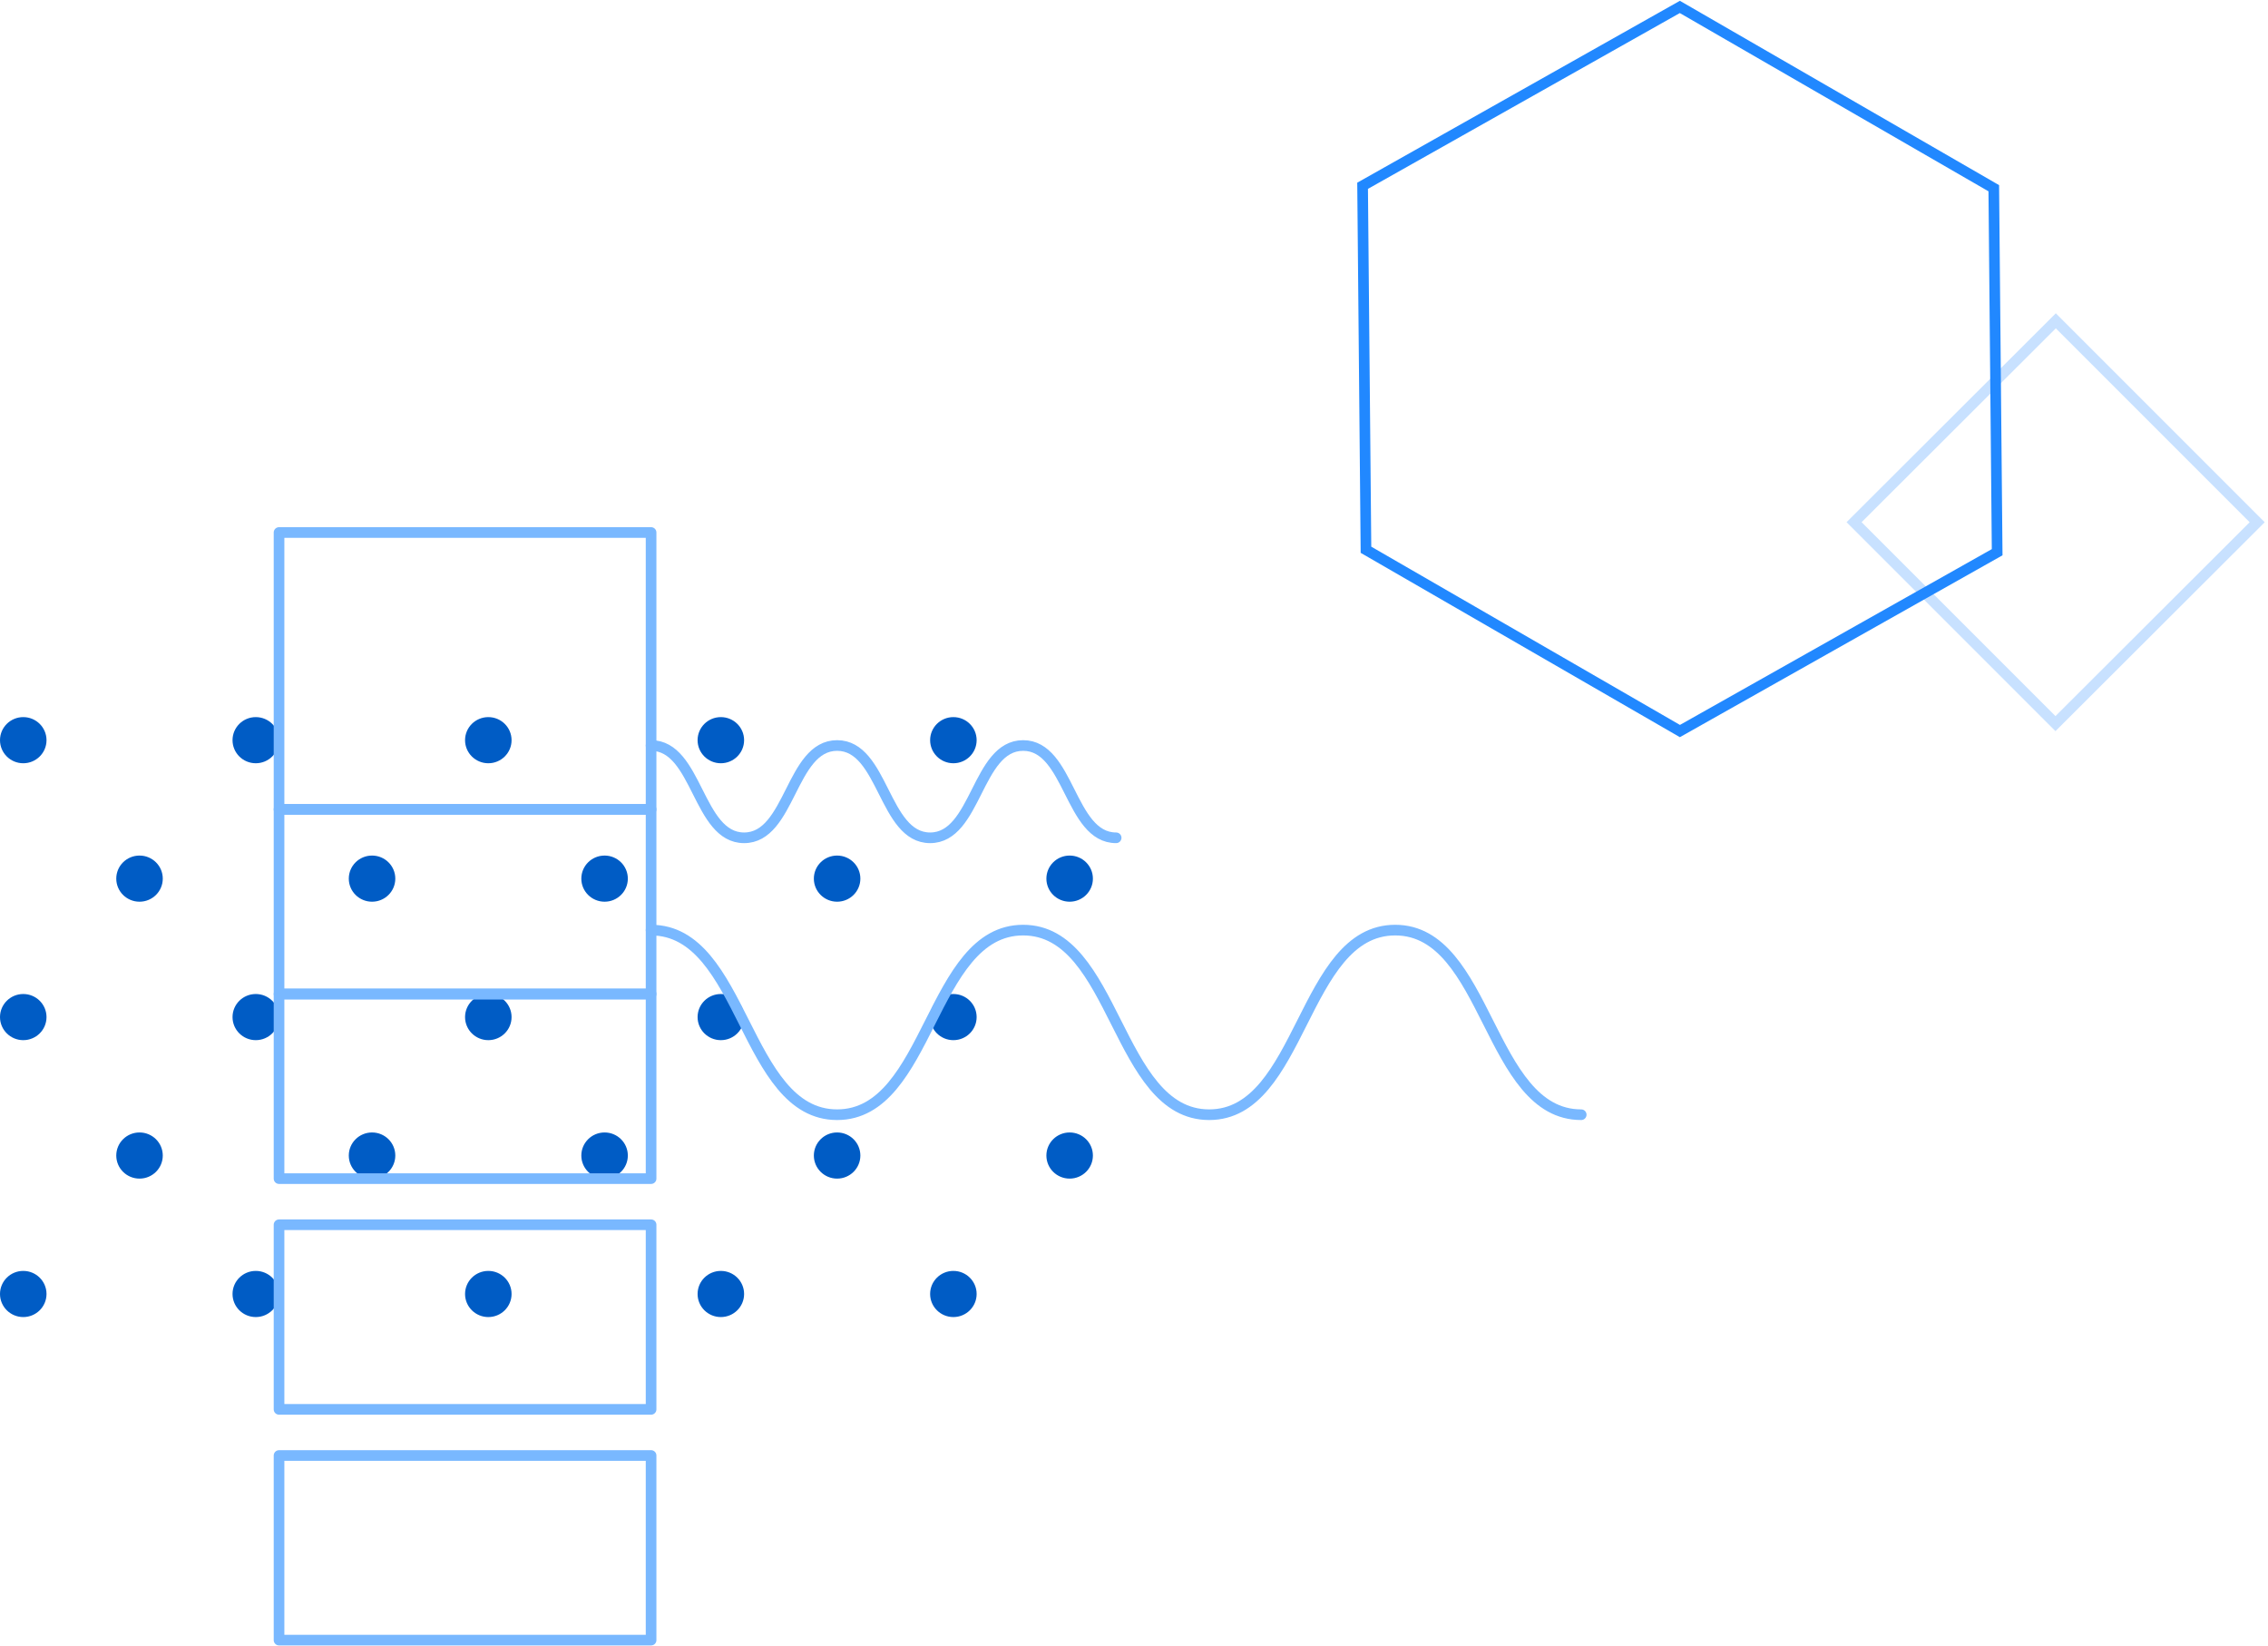
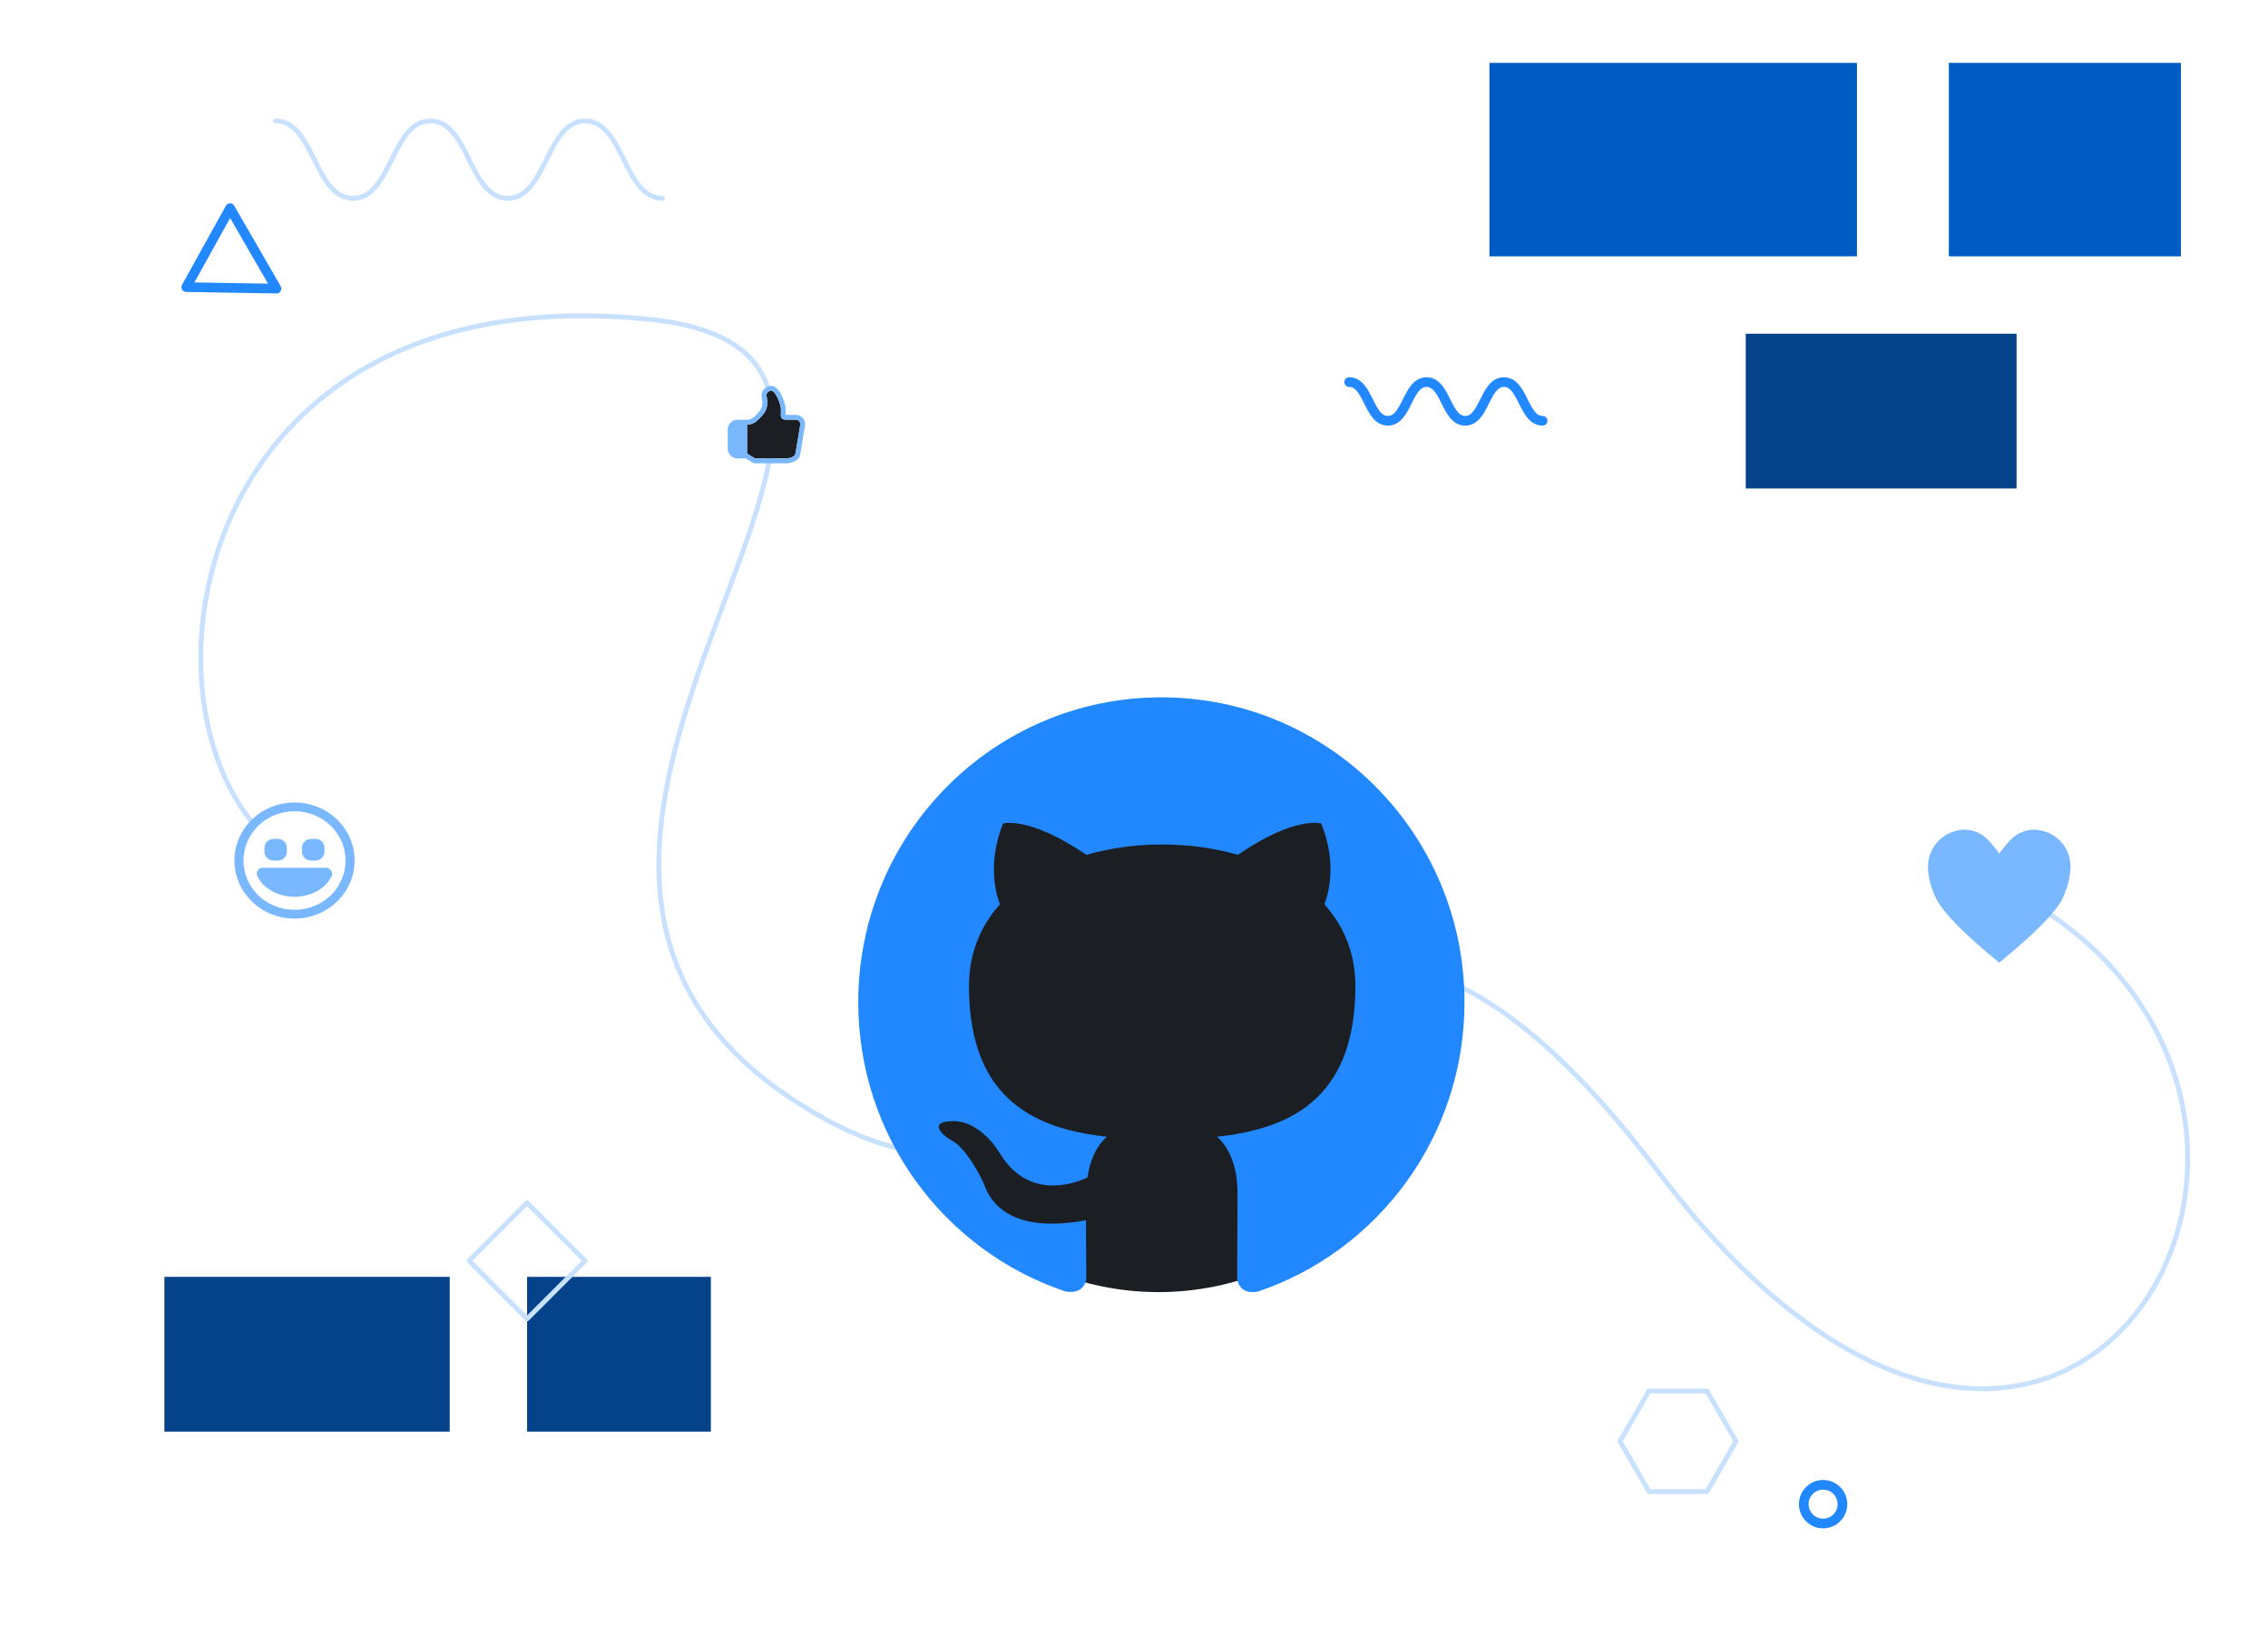
- <svg xmlns="http://www.w3.org/2000/svg" viewBox="0 0 426 309" fill="none">
-   <path d="M423.97 98.073L386.144 60.247L348.252 98.064L386.078 135.89L423.97 98.073Z" stroke="#C8E1FF" stroke-width="2" stroke-miterlimit="10" />
-   <path fill-rule="evenodd" clip-rule="evenodd" d="M315.533 0.151L375.489 34.767L376.133 104.282L315.532 138.436L255.576 103.821L254.932 34.306L315.533 0.151ZM315.52 2.453L256.944 35.468L257.566 102.66L315.545 136.134L374.122 103.12L373.499 35.928L315.52 2.453Z" fill="#2188FF" />
-   <ellipse cx="4.368" cy="139" rx="4.368" ry="4.333" fill="#005CC5" />
-   <ellipse cx="48.044" cy="139" rx="4.368" ry="4.333" fill="#005CC5" />
-   <ellipse cx="91.72" cy="139" rx="4.368" ry="4.333" fill="#005CC5" />
-   <ellipse cx="135.397" cy="139" rx="4.368" ry="4.333" fill="#005CC5" />
-   <ellipse cx="179.074" cy="139" rx="4.368" ry="4.333" fill="#005CC5" />
-   <ellipse cx="26.206" cy="165" rx="4.368" ry="4.333" fill="#005CC5" />
-   <ellipse cx="69.882" cy="165" rx="4.368" ry="4.333" fill="#005CC5" />
-   <ellipse cx="113.559" cy="165" rx="4.368" ry="4.333" fill="#005CC5" />
-   <ellipse cx="157.235" cy="165" rx="4.368" ry="4.333" fill="#005CC5" />
-   <ellipse cx="200.912" cy="165" rx="4.368" ry="4.333" fill="#005CC5" />
-   <ellipse cx="4.368" cy="191" rx="4.368" ry="4.333" fill="#005CC5" />
-   <ellipse cx="48.044" cy="191" rx="4.368" ry="4.333" fill="#005CC5" />
-   <ellipse cx="91.72" cy="191" rx="4.368" ry="4.333" fill="#005CC5" />
-   <ellipse cx="135.397" cy="191" rx="4.368" ry="4.333" fill="#005CC5" />
-   <ellipse cx="179.074" cy="191" rx="4.368" ry="4.333" fill="#005CC5" />
-   <ellipse cx="26.206" cy="217" rx="4.368" ry="4.333" fill="#005CC5" />
-   <ellipse cx="69.882" cy="217" rx="4.368" ry="4.333" fill="#005CC5" />
-   <ellipse cx="113.559" cy="217" rx="4.368" ry="4.333" fill="#005CC5" />
-   <ellipse cx="157.235" cy="217" rx="4.368" ry="4.333" fill="#005CC5" />
-   <ellipse cx="200.912" cy="217" rx="4.368" ry="4.333" fill="#005CC5" />
-   <ellipse cx="4.368" cy="243" rx="4.368" ry="4.333" fill="#005CC5" />
-   <ellipse cx="48.044" cy="243" rx="4.368" ry="4.333" fill="#005CC5" />
-   <ellipse cx="91.72" cy="243" rx="4.368" ry="4.333" fill="#005CC5" />
-   <ellipse cx="135.397" cy="243" rx="4.368" ry="4.333" fill="#005CC5" />
-   <ellipse cx="179.074" cy="243" rx="4.368" ry="4.333" fill="#005CC5" />
-   <path d="M209.647 157.333C200.912 157.333 200.912 140 192.177 140C183.442 140 183.442 157.333 174.706 157.333C165.971 157.333 165.971 140 157.236 140C148.5 140 148.5 157.333 139.765 157.333C131.03 157.333 131.03 140 122.295 140" stroke="#79B8FF" stroke-width="2" stroke-linecap="round" stroke-linejoin="round" />
-   <path d="M297 209.333C279.529 209.333 279.529 174.667 262.059 174.667C244.588 174.667 244.588 209.333 227.118 209.333C209.647 209.333 209.647 174.667 192.176 174.667C174.706 174.667 174.706 209.333 157.235 209.333C139.765 209.333 139.765 174.667 122.294 174.667" stroke="#79B8FF" stroke-width="2" stroke-linecap="round" stroke-linejoin="round" />
-   <rect x="52.412" y="100" width="69.882" height="52" stroke="#79B8FF" stroke-width="2" stroke-linejoin="round" />
-   <rect x="52.412" y="230" width="69.882" height="34.667" stroke="#79B8FF" stroke-width="2" stroke-linejoin="round" />
-   <rect x="52.412" y="273.333" width="69.882" height="34.667" stroke="#79B8FF" stroke-width="2" stroke-linejoin="round" />
-   <rect x="52.412" y="152" width="69.882" height="34.667" stroke="#79B8FF" stroke-width="2" stroke-linejoin="round" />
-   <rect x="52.412" y="186.667" width="69.882" height="34.667" stroke="#79B8FF" stroke-width="2" stroke-linejoin="round" />
+ <svg xmlns="http://www.w3.org/2000/svg" width="469" height="340" viewBox="0 0 469 340" fill="none">
+   <path d="M421.758 187.623C494.497 233.664 425.34 350.985 342.959 242.338C260.578 133.69 242.372 270.422 171.033 231.592C76.713 180.253 213 73.9 134 66C41.686 56.769 26.962 141.48 53 171" stroke="#C8E1FF" />
+   <rect x="93" y="296" width="59" height="32" transform="rotate(-180 93 296)" fill="#044289" />
+   <rect x="308" y="13" width="76" height="40" fill="#005CC5" />
+   <rect x="361" y="69" width="56" height="32" fill="#044289" />
+   <rect x="403" y="13" width="48" height="40" fill="#005CC5" />
+   <rect x="109" y="264" width="38" height="32" fill="#044289" />
+   <path fill-rule="evenodd" clip-rule="evenodd" d="M164.491 86.768H162.501C161.801 86.768 161.471 86.488 161.471 85.798L161.501 84.768C161.501 83.498 160.331 80.768 159.501 80.768C159.001 80.768 158.421 81.268 158.501 81.768C158.751 83.348 158.841 84.548 157.611 85.908C156.591 87.038 155.841 87.788 154.481 87.788V93.788L156.151 94.788H162.481C163.211 94.788 164.431 94.478 164.481 93.788L164.501 93.768L165.501 87.768C165.471 87.128 165.121 86.768 164.501 86.768H164.491Z" fill="#1B1F23" />
+   <path fill-rule="evenodd" clip-rule="evenodd" d="M166.461 87.958L165.491 93.908C165.321 95.288 163.611 95.788 162.481 95.788H156.171C155.971 95.788 155.791 95.738 155.641 95.648L154.201 94.788H152.481C151.421 94.788 150.481 93.848 150.481 92.788V88.788C150.481 87.728 151.421 86.768 152.481 86.788H154.481C155.391 86.788 155.871 86.338 156.871 85.238C157.781 84.238 157.751 83.438 157.501 81.968C157.421 81.468 157.561 80.968 157.921 80.548C158.311 80.078 158.901 79.788 159.481 79.788C161.311 79.788 162.481 83.498 162.481 84.798L162.461 85.778H162.481H164.501C165.661 85.778 166.451 86.578 166.481 87.748C166.481 87.858 166.461 87.958 166.461 87.958ZM164.491 86.768H162.501C161.801 86.768 161.471 86.488 161.471 85.798L161.501 84.768C161.501 83.498 160.331 80.768 159.501 80.768C159.001 80.768 158.421 81.268 158.501 81.768C158.751 83.348 158.841 84.548 157.611 85.908C156.591 87.038 155.841 87.788 154.481 87.788V93.788L156.151 94.788H162.481C163.211 94.788 164.431 94.478 164.481 93.788L164.501 93.768L165.501 87.768C165.471 87.128 165.121 86.768 164.501 86.768H164.491Z" fill="#79B8FF" />
+   <ellipse cx="239.566" cy="208.056" rx="58.502" ry="59.099" fill="#1B1F23" />
+   <path fill-rule="evenodd" clip-rule="evenodd" d="M240.15 144.181C205.518 144.181 177.481 172.393 177.481 207.214C177.481 235.112 195.421 258.673 220.328 267.024C223.458 267.575 224.642 265.682 224.642 264.027C224.642 262.535 224.567 257.569 224.567 252.291C208.822 255.212 204.745 248.429 203.499 244.88C202.788 243.062 199.734 237.47 197.079 235.978C194.884 234.799 191.755 231.877 197.004 231.802C201.94 231.727 205.468 236.366 206.64 238.26C212.275 247.789 221.288 245.118 224.891 243.463C225.44 239.363 227.085 236.605 228.88 235.037C214.931 233.457 200.37 228.028 200.37 203.916C200.37 197.057 202.801 191.39 206.79 186.976C206.167 185.396 203.973 178.938 207.413 170.274C207.413 170.274 212.662 168.619 224.654 176.732C229.666 175.315 235.002 174.6 240.325 174.6C245.648 174.6 250.983 175.315 255.995 176.732C267.975 168.531 273.236 170.274 273.236 170.274C276.689 178.938 274.495 185.408 273.859 186.976C277.849 191.39 280.28 196.982 280.28 203.916C280.28 228.103 265.632 233.47 251.682 235.037C253.95 237.006 255.908 240.792 255.908 246.698C255.908 255.124 255.833 261.908 255.833 264.039C255.833 265.695 257.005 267.663 260.146 267.036C284.905 258.685 302.844 235.05 302.844 207.226C302.819 172.393 274.769 144.181 240.15 144.181Z" fill="#2188FF" />
+   <path fill-rule="evenodd" clip-rule="evenodd" d="M60.905 165.926C54.038 165.926 48.476 171.296 48.476 177.926C48.476 184.556 54.038 189.926 60.905 189.926C67.772 189.926 73.333 184.556 73.333 177.926C73.333 171.296 67.772 165.926 60.905 165.926V165.926ZM68.377 185.141C67.399 186.086 66.265 186.806 65.006 187.316C63.717 187.856 62.334 188.111 60.905 188.111C59.475 188.111 58.093 187.856 56.803 187.316C55.545 186.806 54.395 186.071 53.432 185.141C52.469 184.211 51.708 183.101 51.179 181.886C50.62 180.641 50.356 179.306 50.356 177.926C50.356 176.546 50.62 175.211 51.179 173.966C51.708 172.751 52.469 171.641 53.432 170.711C54.395 169.781 55.545 169.046 56.803 168.536C58.093 167.996 59.475 167.741 60.905 167.741C62.334 167.741 63.717 167.996 65.006 168.536C66.265 169.046 67.414 169.781 68.377 170.711C69.341 171.641 70.102 172.751 70.63 173.966C71.189 175.211 71.454 176.546 71.454 177.926C71.454 179.306 71.189 180.641 70.63 181.886C70.102 183.101 69.341 184.211 68.377 185.141V185.141ZM54.691 176.126V175.241C54.691 174.251 55.514 173.456 56.555 173.456H57.471C58.497 173.456 59.32 174.251 59.32 175.241V176.126C59.32 177.131 58.497 177.926 57.471 177.926H56.555C55.514 177.926 54.691 177.131 54.691 176.126V176.126ZM62.458 176.126V175.241C62.458 174.251 63.282 173.456 64.323 173.456H65.239C66.265 173.456 67.088 174.251 67.088 175.241V176.126C67.088 177.131 66.265 177.926 65.239 177.926H64.323C63.282 177.926 62.458 177.131 62.458 176.126V176.126ZM68.673 180.926C67.554 183.746 64.152 185.426 60.905 185.426C57.658 185.426 54.255 183.731 53.137 180.926C52.919 180.341 53.494 179.426 54.162 179.426H67.507C68.144 179.426 68.89 180.341 68.673 180.926V180.926Z" fill="#79B8FF" />
+   <path d="M57 25C65 25 65 41 73 41C81 41 81 25 89 25C97 25 97 41 105 41C113 41 113 25 121 25C129 25 129 41 137 41" stroke="#C8E1FF" stroke-linecap="round" stroke-linejoin="round" />
+   <path fill-rule="evenodd" clip-rule="evenodd" d="M420.791 171.538C418.408 171.538 416.64 172.588 415.387 174.038C414.135 175.488 413.471 176.338 413.422 176.538C413.373 176.338 412.735 175.488 411.457 174.038C410.18 172.588 408.584 171.538 406.054 171.538C402.045 171.753 398.799 174.87 398.685 179.038C398.685 180.338 398.906 182.838 400.331 185.713C401.756 188.588 406.078 193.063 413.422 199.038C420.742 193.063 425.138 188.613 426.538 185.713C427.938 182.813 428.159 180.288 428.159 179.038C428.044 174.814 424.864 171.757 420.791 171.538Z" fill="#79B8FF" />
+   <path d="M319 87C315 87 315 79 311 79C307 79 307 87 303 87C299 87 299 79 295 79C291 79 291 87 287 87C283 87 283 79 279 79" stroke="#2188FF" stroke-width="2" stroke-linecap="round" stroke-linejoin="round" />
+   <circle cx="377" cy="311" r="4" stroke="#2188FF" stroke-width="2" />
+   <path d="M359 298L353 308.392H341L335 298L341 287.608H353L359 298Z" stroke="#C8E1FF" stroke-linecap="round" stroke-linejoin="round" />
+   <path d="M38.517 59.363L47.574 43.049L57.174 59.677L38.517 59.363Z" stroke="#2188FF" stroke-width="2" stroke-linejoin="round" />
+   <path d="M97 260.685L108.998 248.686L120.993 260.688L108.995 272.686L97 260.685Z" stroke="#C8E1FF" stroke-linejoin="round" />
</svg>
